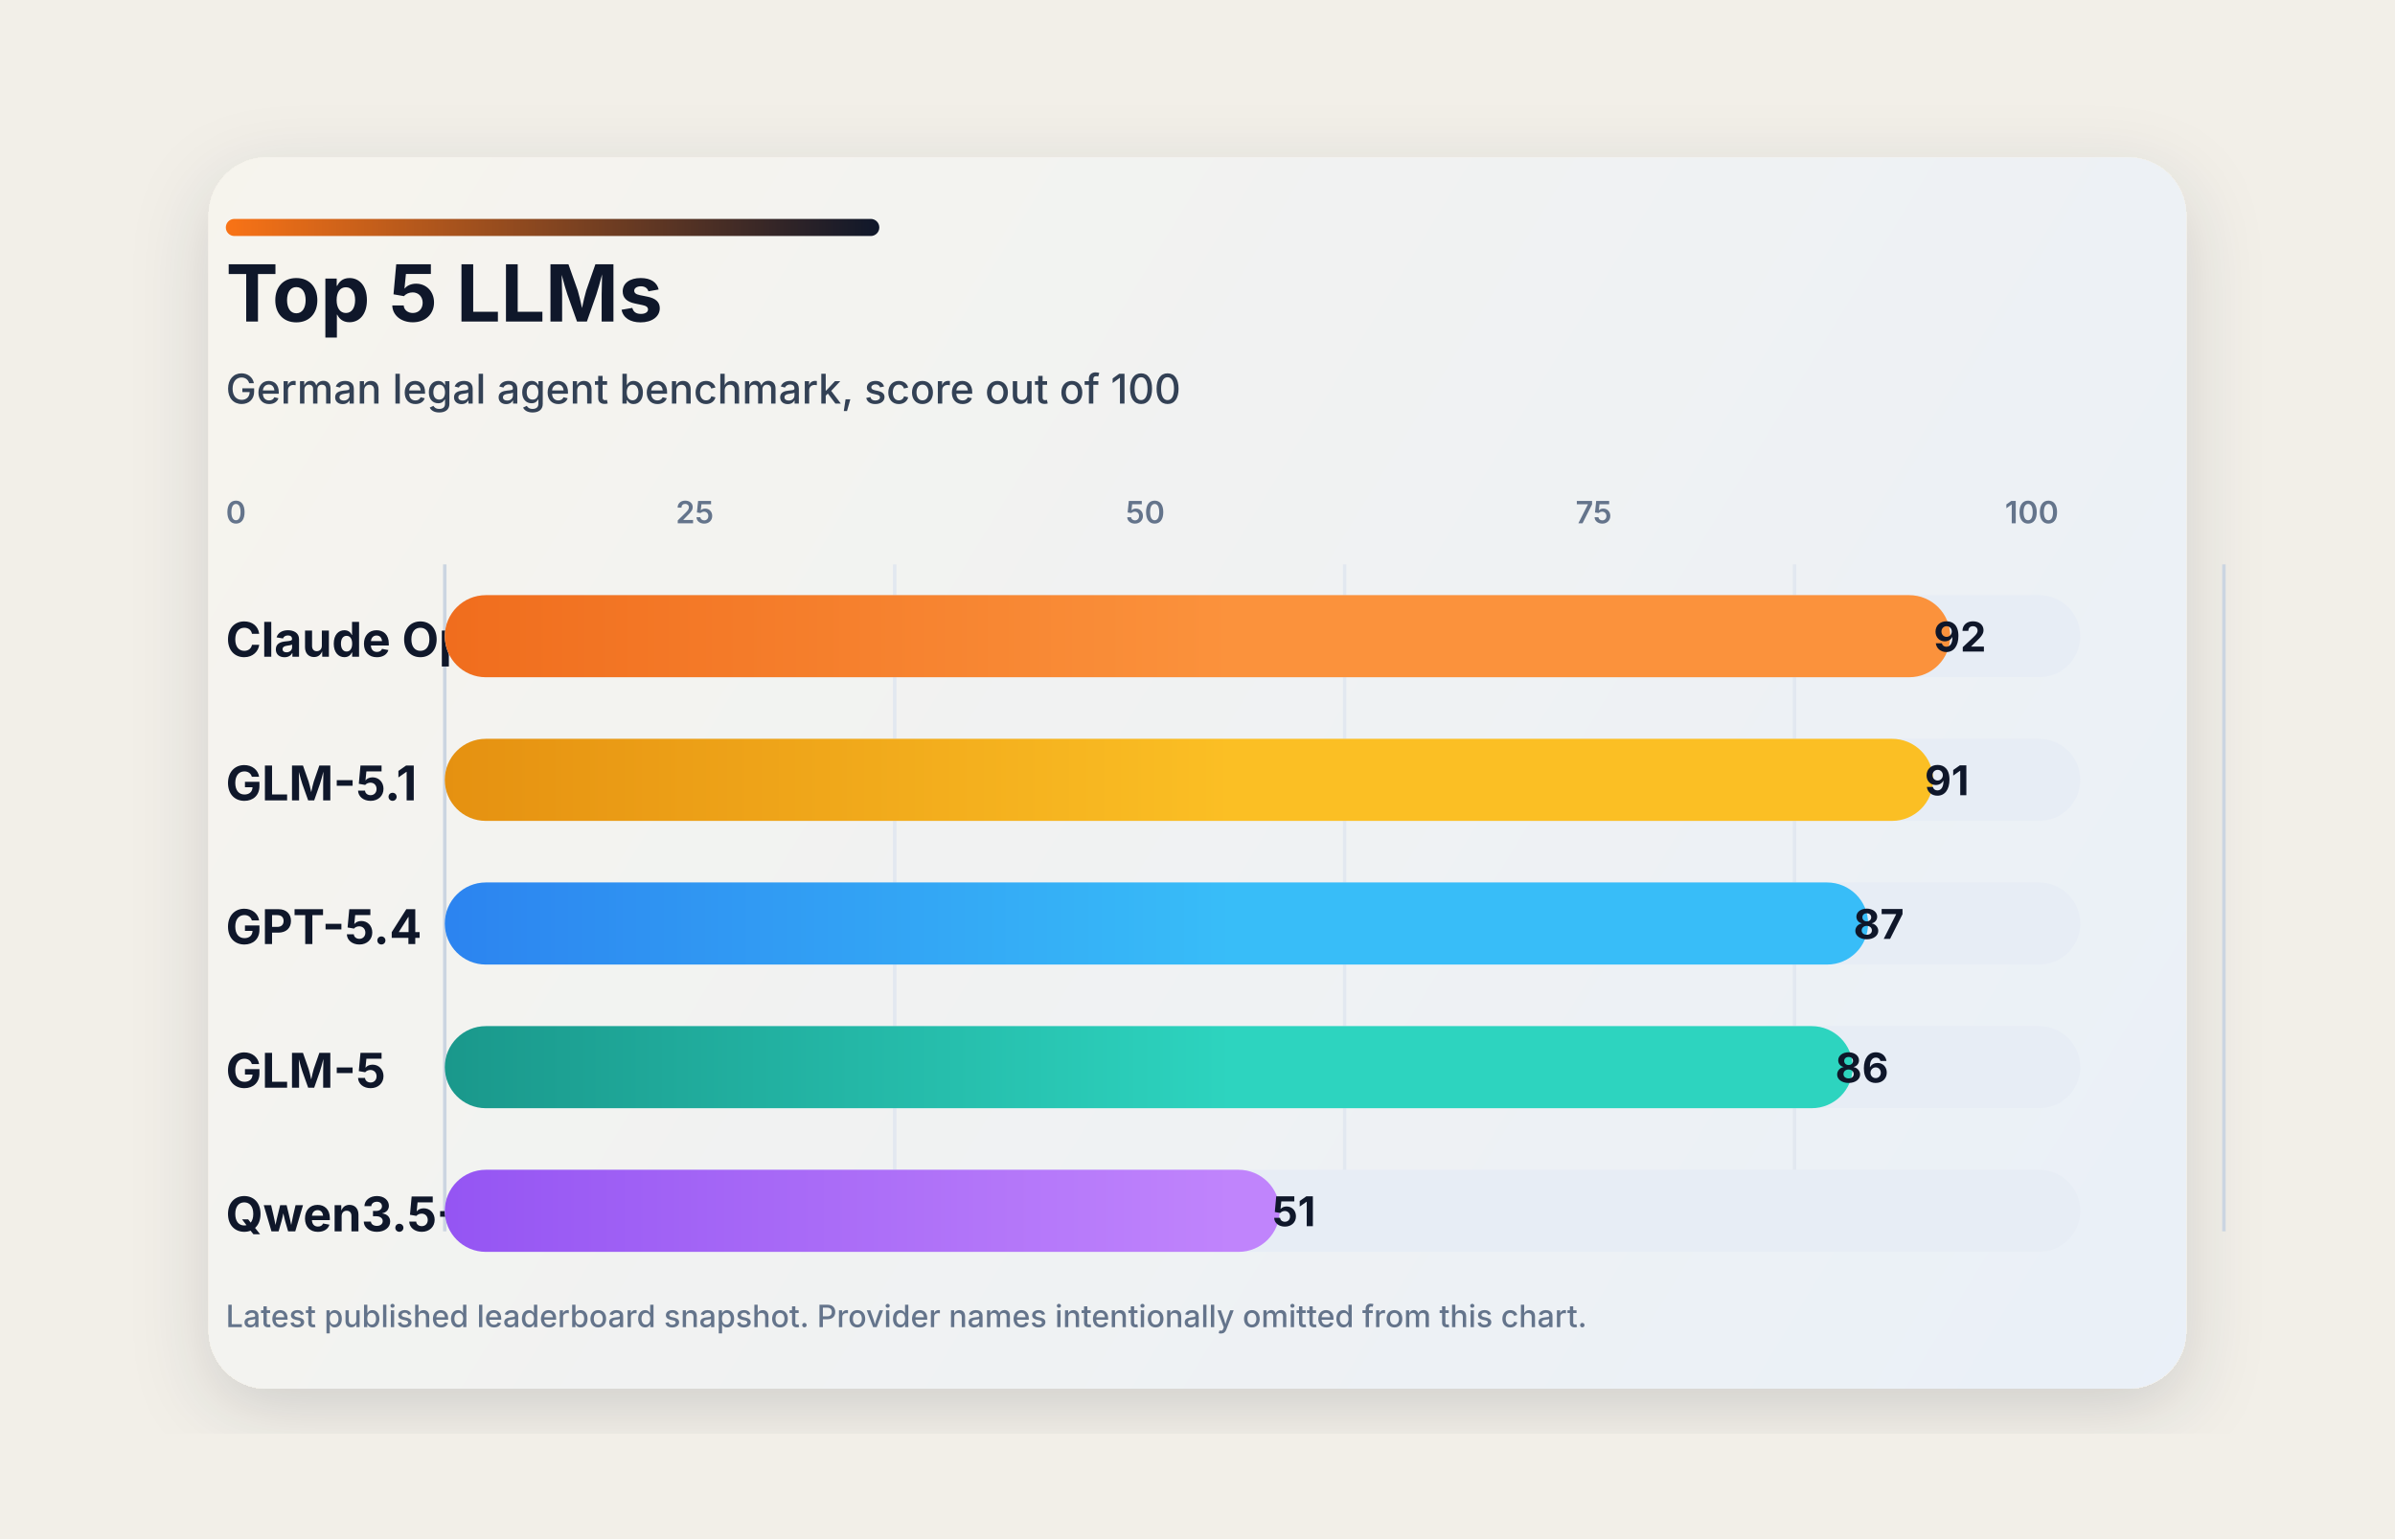
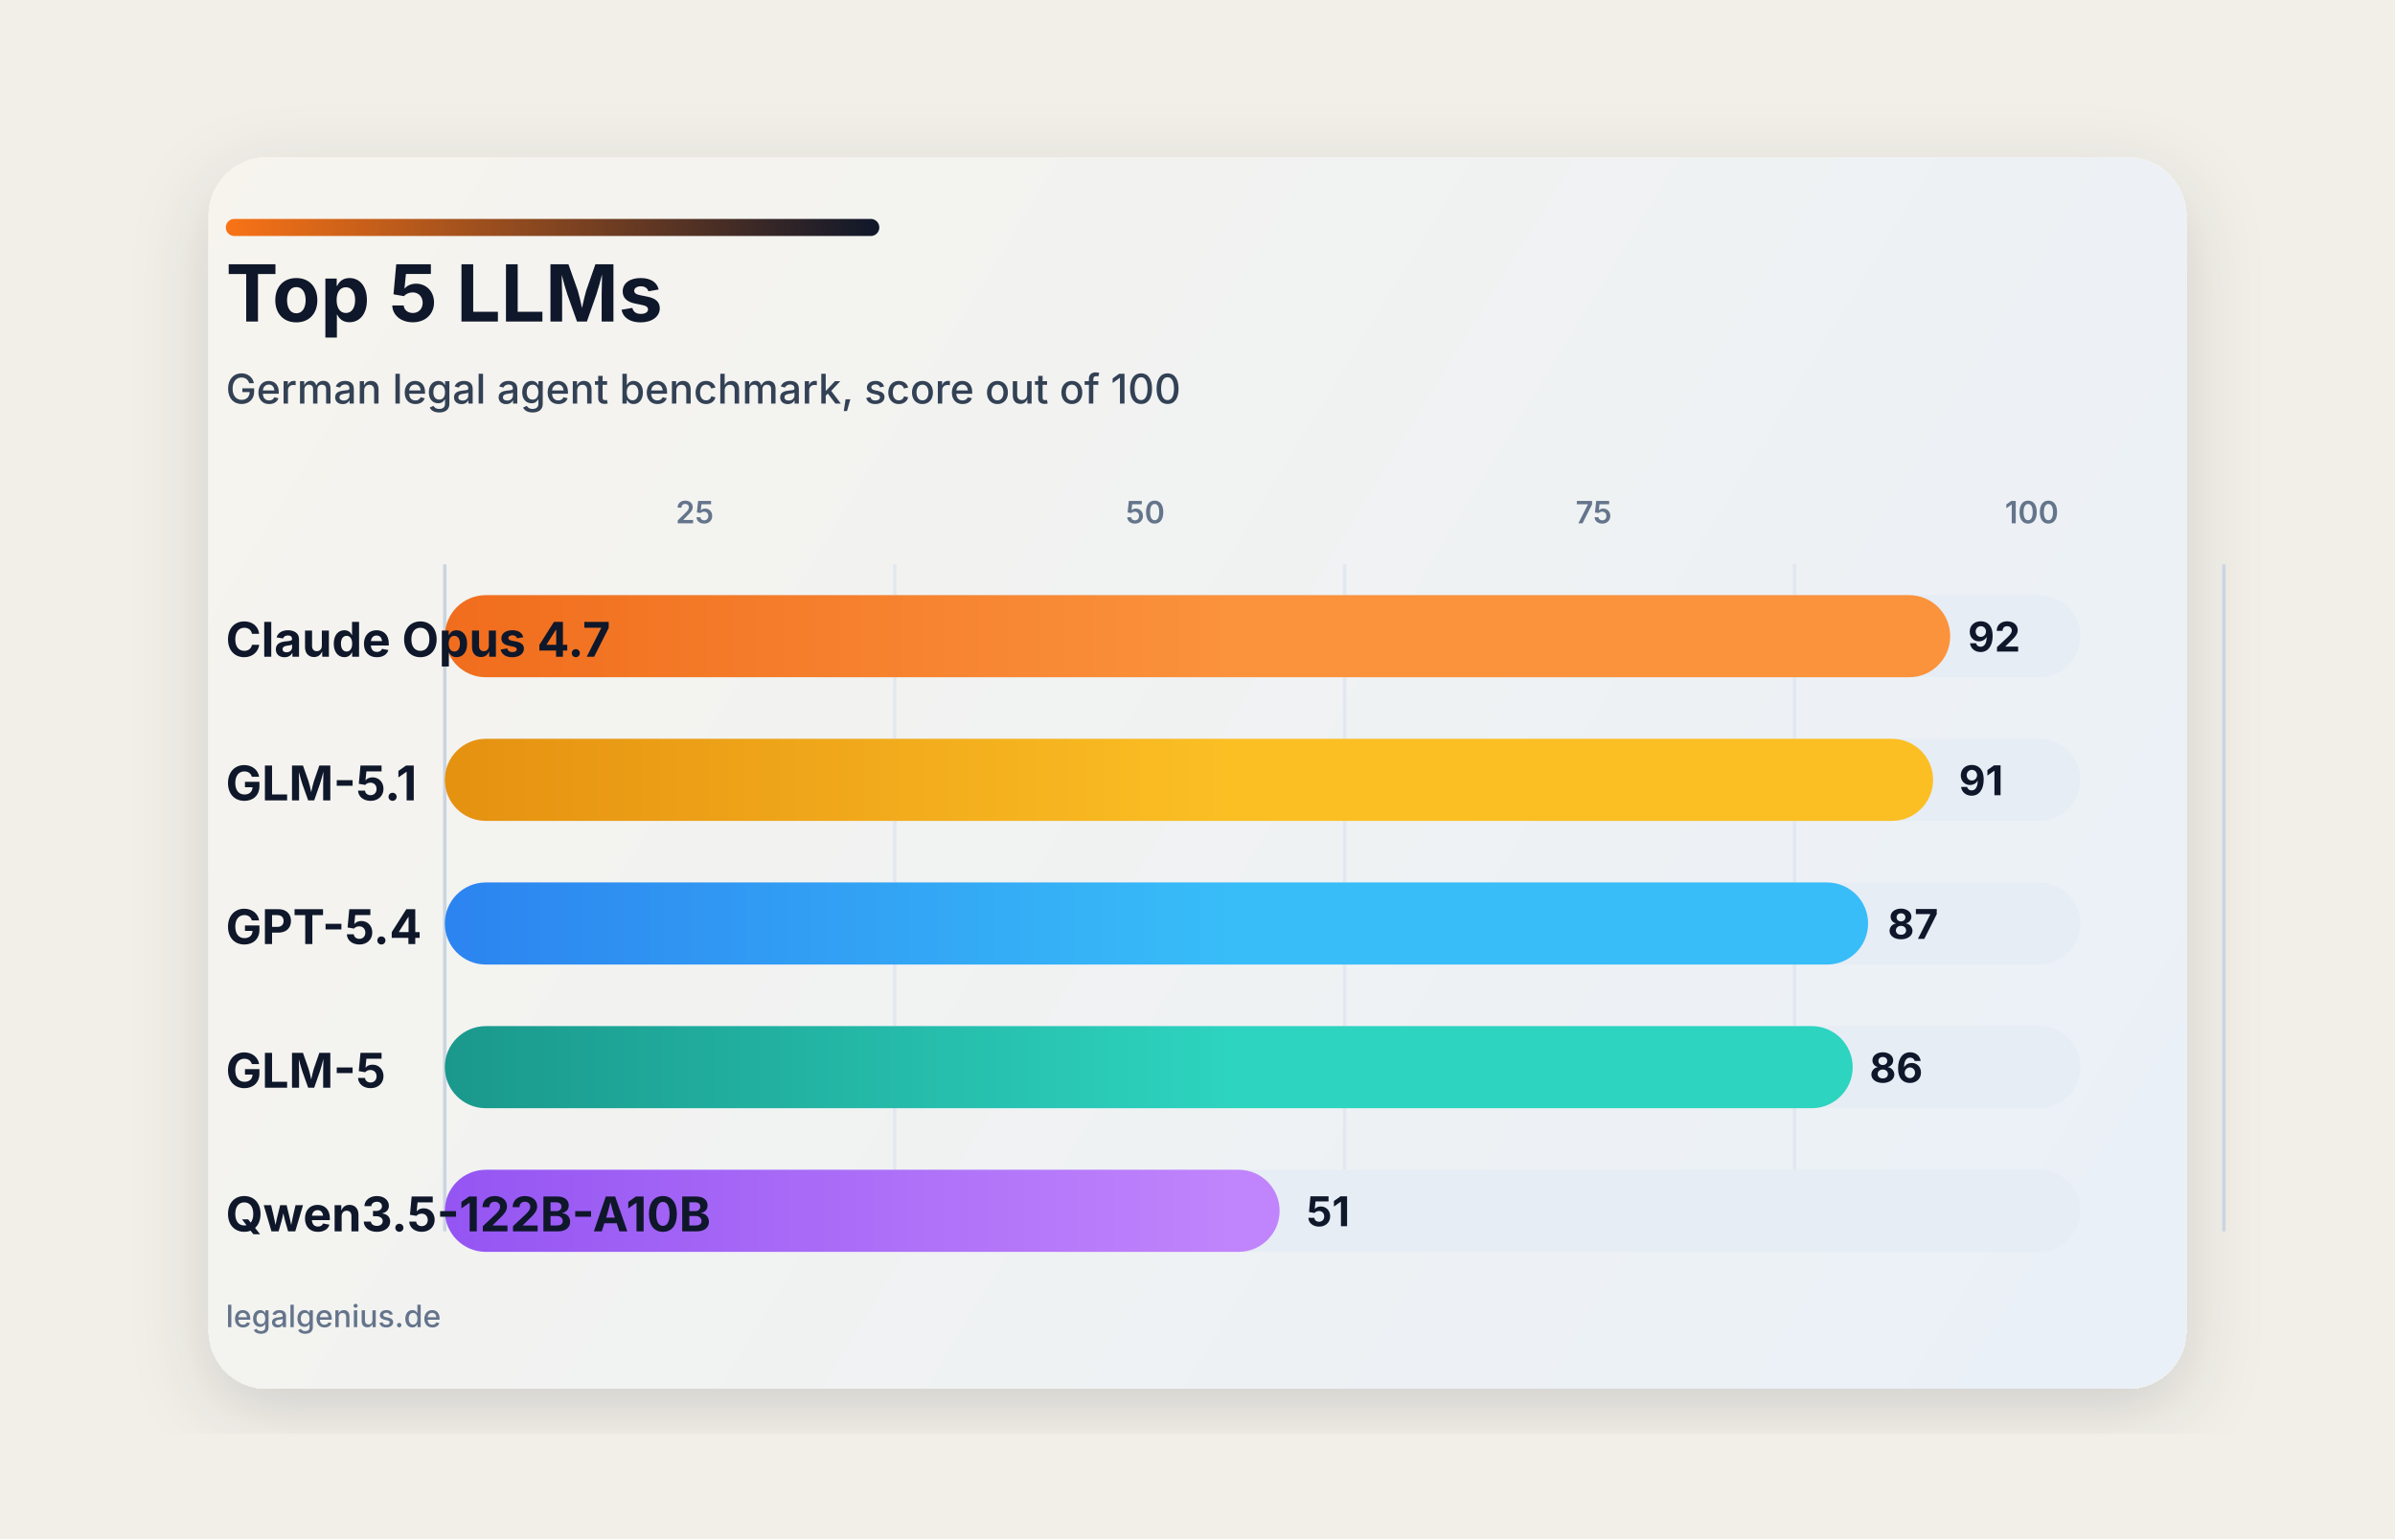
- <svg xmlns="http://www.w3.org/2000/svg" width="1400" height="900" viewBox="0 0 1400 900" fill="none" role="img" aria-labelledby="title desc">
-   <defs>
+ <svg xmlns="http://www.w3.org/2000/svg" width="1400" height="900" viewBox="0 0 1400 900" fill="none" role="img" aria-labelledby="title desc" version="1.1" id="svg38">
+   <defs id="defs16">
    <linearGradient id="bg" x1="88" y1="74" x2="1316" y2="826" gradientUnits="userSpaceOnUse">
-       <stop stop-color="#F7F4ED" />
-       <stop offset="1" stop-color="#E9F0F8" />
+       <stop stop-color="#F7F4ED" id="stop1" />
+       <stop offset="1" stop-color="#E9F0F8" id="stop2" />
    </linearGradient>
    <linearGradient id="headline" x1="132" y1="146" x2="514" y2="146" gradientUnits="userSpaceOnUse">
-       <stop stop-color="#F97316" />
-       <stop offset="1" stop-color="#0F172A" />
+       <stop stop-color="#F97316" id="stop3" />
+       <stop offset="1" stop-color="#0F172A" id="stop4" />
    </linearGradient>
    <linearGradient id="bar1" x1="0" y1="0" x2="720" y2="0" gradientUnits="userSpaceOnUse">
-       <stop stop-color="#EA580C" />
-       <stop offset="1" stop-color="#FB923C" />
+       <stop stop-color="#EA580C" id="stop5" />
+       <stop offset="1" stop-color="#FB923C" id="stop6" />
    </linearGradient>
    <linearGradient id="bar2" x1="0" y1="0" x2="720" y2="0" gradientUnits="userSpaceOnUse">
-       <stop stop-color="#D97706" />
-       <stop offset="1" stop-color="#FBBF24" />
+       <stop stop-color="#D97706" id="stop7" />
+       <stop offset="1" stop-color="#FBBF24" id="stop8" />
    </linearGradient>
    <linearGradient id="bar3" x1="0" y1="0" x2="720" y2="0" gradientUnits="userSpaceOnUse">
-       <stop stop-color="#2563EB" />
-       <stop offset="1" stop-color="#38BDF8" />
+       <stop stop-color="#2563EB" id="stop9" />
+       <stop offset="1" stop-color="#38BDF8" id="stop10" />
    </linearGradient>
    <linearGradient id="bar4" x1="0" y1="0" x2="720" y2="0" gradientUnits="userSpaceOnUse">
-       <stop stop-color="#0F766E" />
-       <stop offset="1" stop-color="#2DD4BF" />
+       <stop stop-color="#0F766E" id="stop11" />
+       <stop offset="1" stop-color="#2DD4BF" id="stop12" />
    </linearGradient>
    <linearGradient id="bar5" x1="0" y1="0" x2="720" y2="0" gradientUnits="userSpaceOnUse">
-       <stop stop-color="#7C3AED" />
-       <stop offset="1" stop-color="#C084FC" />
+       <stop stop-color="#7C3AED" id="stop13" />
+       <stop offset="1" stop-color="#C084FC" id="stop14" />
    </linearGradient>
    <filter id="shadow" x="78" y="62" width="1244" height="776" filterUnits="userSpaceOnUse" color-interpolation-filters="sRGB">
-       <feFlood flood-opacity="0" result="BackgroundImageFix" />
-       <feColorMatrix in="SourceAlpha" type="matrix" values="0 0 0 0 0 0 0 0 0 0 0 0 0 0 0 0 0 0 127 0" result="hardAlpha" />
-       <feOffset dy="14" />
-       <feGaussianBlur stdDeviation="22" />
-       <feComposite in2="hardAlpha" operator="out" />
-       <feColorMatrix type="matrix" values="0 0 0 0 0.059 0 0 0 0 0.09 0 0 0 0 0.165 0 0 0 0.15 0" />
-       <feBlend mode="normal" in2="BackgroundImageFix" result="effect1_dropShadow_1_1" />
-       <feBlend mode="normal" in="SourceGraphic" in2="effect1_dropShadow_1_1" result="shape" />
+       <feFlood flood-opacity="0" result="BackgroundImageFix" id="feFlood14" />
+       <feColorMatrix in="SourceAlpha" type="matrix" values="0 0 0 0 0 0 0 0 0 0 0 0 0 0 0 0 0 0 127 0" result="hardAlpha" id="feColorMatrix14" />
+       <feOffset dy="14" id="feOffset14" />
+       <feGaussianBlur stdDeviation="22" id="feGaussianBlur14" />
+       <feComposite in2="hardAlpha" operator="out" id="feComposite14" />
+       <feColorMatrix type="matrix" values="0 0 0 0 0.059 0 0 0 0 0.09 0 0 0 0 0.165 0 0 0 0.15 0" id="feColorMatrix15" />
+       <feBlend mode="normal" in2="BackgroundImageFix" result="effect1_dropShadow_1_1" id="feBlend15" />
+       <feBlend mode="normal" in="SourceGraphic" in2="effect1_dropShadow_1_1" result="shape" id="feBlend16" />
    </filter>
  </defs>
-   <rect width="1400" height="900" fill="#F2EFE8" />
-   <g filter="url(#shadow)">
-     <rect x="122" y="92" width="1156" height="720" rx="34" fill="url(#bg)" />
+   <rect width="1400" height="900" fill="#F2EFE8" id="rect16" />
+   <g filter="url(#shadow)" id="g17">
+     <rect x="122" y="92" width="1156" height="720" rx="34" fill="url(#bg)" id="rect17" />
  </g>
-   <rect x="132" y="128" width="382" height="10" rx="5" fill="url(#headline)" />
-   <text x="132" y="188" fill="#0F172A" font-family="system-ui, -apple-system, BlinkMacSystemFont, 'Segoe UI', sans-serif" font-size="46" font-weight="700">Top 5 LLMs</text>
-   <text x="132" y="236" fill="#334155" font-family="system-ui, -apple-system, BlinkMacSystemFont, 'Segoe UI', sans-serif" font-size="24" font-weight="500">German legal agent benchmark, score out of 100</text>
-   <text x="132" y="306" fill="#64748B" font-family="system-ui, -apple-system, BlinkMacSystemFont, 'Segoe UI', sans-serif" font-size="18" font-weight="600">0</text>
-   <text x="395" y="306" fill="#64748B" font-family="system-ui, -apple-system, BlinkMacSystemFont, 'Segoe UI', sans-serif" font-size="18" font-weight="600">25</text>
-   <text x="658" y="306" fill="#64748B" font-family="system-ui, -apple-system, BlinkMacSystemFont, 'Segoe UI', sans-serif" font-size="18" font-weight="600">50</text>
-   <text x="921" y="306" fill="#64748B" font-family="system-ui, -apple-system, BlinkMacSystemFont, 'Segoe UI', sans-serif" font-size="18" font-weight="600">75</text>
-   <text x="1172" y="306" fill="#64748B" font-family="system-ui, -apple-system, BlinkMacSystemFont, 'Segoe UI', sans-serif" font-size="18" font-weight="600">100</text>
-   <line x1="260" y1="330" x2="260" y2="720" stroke="#CBD5E1" stroke-width="2" />
-   <line x1="523" y1="330" x2="523" y2="720" stroke="#E2E8F0" stroke-width="2" />
-   <line x1="786" y1="330" x2="786" y2="720" stroke="#E2E8F0" stroke-width="2" />
-   <line x1="1049" y1="330" x2="1049" y2="720" stroke="#E2E8F0" stroke-width="2" />
-   <line x1="1300" y1="330" x2="1300" y2="720" stroke="#CBD5E1" stroke-width="2" />
-   <text x="132" y="384" fill="#0F172A" font-family="system-ui, -apple-system, BlinkMacSystemFont, 'Segoe UI', sans-serif" font-size="28" font-weight="650">Claude Opus 4.7</text>
-   <rect x="260" y="348" width="956" height="48" rx="24" fill="#E7EDF5" />
-   <rect x="260" y="348" width="880" height="48" rx="24" fill="url(#bar1)" />
-   <text x="1161" y="381" text-anchor="end" fill="#0F172A" font-family="system-ui, -apple-system, BlinkMacSystemFont, 'Segoe UI', sans-serif" font-size="24" font-weight="700">92</text>
-   <text x="132" y="468" fill="#0F172A" font-family="system-ui, -apple-system, BlinkMacSystemFont, 'Segoe UI', sans-serif" font-size="28" font-weight="650">GLM-5.1</text>
-   <rect x="260" y="432" width="956" height="48" rx="24" fill="#E7EDF5" />
-   <rect x="260" y="432" width="870" height="48" rx="24" fill="url(#bar2)" />
-   <text x="1151" y="465" text-anchor="end" fill="#0F172A" font-family="system-ui, -apple-system, BlinkMacSystemFont, 'Segoe UI', sans-serif" font-size="24" font-weight="700">91</text>
-   <text x="132" y="552" fill="#0F172A" font-family="system-ui, -apple-system, BlinkMacSystemFont, 'Segoe UI', sans-serif" font-size="28" font-weight="650">GPT-5.4</text>
-   <rect x="260" y="516" width="956" height="48" rx="24" fill="#E7EDF5" />
-   <rect x="260" y="516" width="832" height="48" rx="24" fill="url(#bar3)" />
-   <text x="1113" y="549" text-anchor="end" fill="#0F172A" font-family="system-ui, -apple-system, BlinkMacSystemFont, 'Segoe UI', sans-serif" font-size="24" font-weight="700">87</text>
-   <text x="132" y="636" fill="#0F172A" font-family="system-ui, -apple-system, BlinkMacSystemFont, 'Segoe UI', sans-serif" font-size="28" font-weight="650">GLM-5</text>
-   <rect x="260" y="600" width="956" height="48" rx="24" fill="#E7EDF5" />
-   <rect x="260" y="600" width="823" height="48" rx="24" fill="url(#bar4)" />
-   <text x="1104" y="633" text-anchor="end" fill="#0F172A" font-family="system-ui, -apple-system, BlinkMacSystemFont, 'Segoe UI', sans-serif" font-size="24" font-weight="700">86</text>
-   <text x="132" y="720" fill="#0F172A" font-family="system-ui, -apple-system, BlinkMacSystemFont, 'Segoe UI', sans-serif" font-size="28" font-weight="650">Qwen3.5-122B-A10B</text>
-   <rect x="260" y="684" width="956" height="48" rx="24" fill="#E7EDF5" />
-   <rect x="260" y="684" width="488" height="48" rx="24" fill="url(#bar5)" />
-   <text x="769" y="717" text-anchor="end" fill="#0F172A" font-family="system-ui, -apple-system, BlinkMacSystemFont, 'Segoe UI', sans-serif" font-size="24" font-weight="700">51</text>
-   <text x="132" y="776" fill="#64748B" font-family="system-ui, -apple-system, BlinkMacSystemFont, 'Segoe UI', sans-serif" font-size="18" font-weight="500">Latest published leaderboard snapshot. Provider names intentionally omitted from this chart.</text>
+   <rect x="132" y="128" width="382" height="10" rx="5" fill="url(#headline)" id="rect18" />
+   <text x="132" y="188" fill="#0F172A" font-family="system-ui, -apple-system, BlinkMacSystemFont, 'Segoe UI', sans-serif" font-size="46" font-weight="700" id="text18">Top 5 LLMs</text>
+   <text x="132" y="236" fill="#334155" font-family="system-ui, -apple-system, BlinkMacSystemFont, 'Segoe UI', sans-serif" font-size="24" font-weight="500" id="text19">German legal agent benchmark, score out of 100</text>
+   <text x="132" y="306" fill="#64748b" font-family="system-ui, '-apple-system', BlinkMacSystemFont, 'Segoe UI', sans-serif" font-size="18px" font-weight="600" id="text20" />
+   <text x="395" y="306" fill="#64748B" font-family="system-ui, -apple-system, BlinkMacSystemFont, 'Segoe UI', sans-serif" font-size="18" font-weight="600" id="text21">25</text>
+   <text x="658" y="306" fill="#64748B" font-family="system-ui, -apple-system, BlinkMacSystemFont, 'Segoe UI', sans-serif" font-size="18" font-weight="600" id="text22">50</text>
+   <text x="921" y="306" fill="#64748B" font-family="system-ui, -apple-system, BlinkMacSystemFont, 'Segoe UI', sans-serif" font-size="18" font-weight="600" id="text23">75</text>
+   <text x="1172" y="306" fill="#64748B" font-family="system-ui, -apple-system, BlinkMacSystemFont, 'Segoe UI', sans-serif" font-size="18" font-weight="600" id="text24">100</text>
+   <line x1="260" y1="330" x2="260" y2="720" stroke="#CBD5E1" stroke-width="2" id="line24" />
+   <line x1="523" y1="330" x2="523" y2="720" stroke="#E2E8F0" stroke-width="2" id="line25" />
+   <line x1="786" y1="330" x2="786" y2="720" stroke="#E2E8F0" stroke-width="2" id="line26" />
+   <line x1="1049" y1="330" x2="1049" y2="720" stroke="#E2E8F0" stroke-width="2" id="line27" />
+   <line x1="1300" y1="330" x2="1300" y2="720" stroke="#CBD5E1" stroke-width="2" id="line28" />
+   <rect x="260" y="348" width="956" height="48" rx="24" fill="#E7EDF5" id="rect28" />
+   <rect x="260" y="348" width="880" height="48" rx="24" fill="url(#bar1)" id="rect29" />
+   <text x="1181" y="381" text-anchor="end" fill="#0f172a" font-family="system-ui, '-apple-system', BlinkMacSystemFont, 'Segoe UI', sans-serif" font-size="24px" font-weight="700" id="text29">92</text>
+   <rect x="260" y="432" width="956" height="48" rx="24" fill="#E7EDF5" id="rect30" />
+   <rect x="260" y="432" width="870" height="48" rx="24" fill="url(#bar2)" id="rect31" />
+   <text x="1171" y="465" text-anchor="end" fill="#0f172a" font-family="system-ui, '-apple-system', BlinkMacSystemFont, 'Segoe UI', sans-serif" font-size="24px" font-weight="700" id="text31">91</text>
+   <rect x="260" y="516" width="956" height="48" rx="24" fill="#E7EDF5" id="rect32" />
+   <rect x="260" y="516" width="832" height="48" rx="24" fill="url(#bar3)" id="rect33" />
+   <text x="1133" y="549" text-anchor="end" fill="#0f172a" font-family="system-ui, '-apple-system', BlinkMacSystemFont, 'Segoe UI', sans-serif" font-size="24px" font-weight="700" id="text33">87</text>
+   <rect x="260" y="600" width="956" height="48" rx="24" fill="#E7EDF5" id="rect34" />
+   <rect x="260" y="600" width="823" height="48" rx="24" fill="url(#bar4)" id="rect35" />
+   <text x="1124" y="633" text-anchor="end" fill="#0f172a" font-family="system-ui, '-apple-system', BlinkMacSystemFont, 'Segoe UI', sans-serif" font-size="24px" font-weight="700" id="text35">86</text>
+   <rect x="260" y="684" width="956" height="48" rx="24" fill="#E7EDF5" id="rect36" />
+   <rect x="260" y="684" width="488" height="48" rx="24" fill="url(#bar5)" id="rect37" />
+   <text x="789" y="717" text-anchor="end" fill="#0f172a" font-family="system-ui, '-apple-system', BlinkMacSystemFont, 'Segoe UI', sans-serif" font-size="24px" font-weight="700" id="text37">51</text>
+   <text x="132" y="776" fill="#64748b" font-family="system-ui, '-apple-system', BlinkMacSystemFont, 'Segoe UI', sans-serif" font-size="18px" font-weight="500" id="text38">legalgenius.de</text>
+   <text x="132" y="384" fill="#0F172A" font-family="system-ui, -apple-system, BlinkMacSystemFont, 'Segoe UI', sans-serif" font-size="28" font-weight="650" id="text28">Claude Opus 4.7</text>
+   <text x="132" y="468" fill="#0F172A" font-family="system-ui, -apple-system, BlinkMacSystemFont, 'Segoe UI', sans-serif" font-size="28" font-weight="650" id="text30">GLM-5.1</text>
+   <text x="132" y="552" fill="#0F172A" font-family="system-ui, -apple-system, BlinkMacSystemFont, 'Segoe UI', sans-serif" font-size="28" font-weight="650" id="text32">GPT-5.4</text>
+   <text x="132" y="636" fill="#0F172A" font-family="system-ui, -apple-system, BlinkMacSystemFont, 'Segoe UI', sans-serif" font-size="28" font-weight="650" id="text34">GLM-5</text>
+   <text x="132" y="720" fill="#0F172A" font-family="system-ui, -apple-system, BlinkMacSystemFont, 'Segoe UI', sans-serif" font-size="28" font-weight="650" id="text36">Qwen3.5-122B-A10B</text>
</svg>
